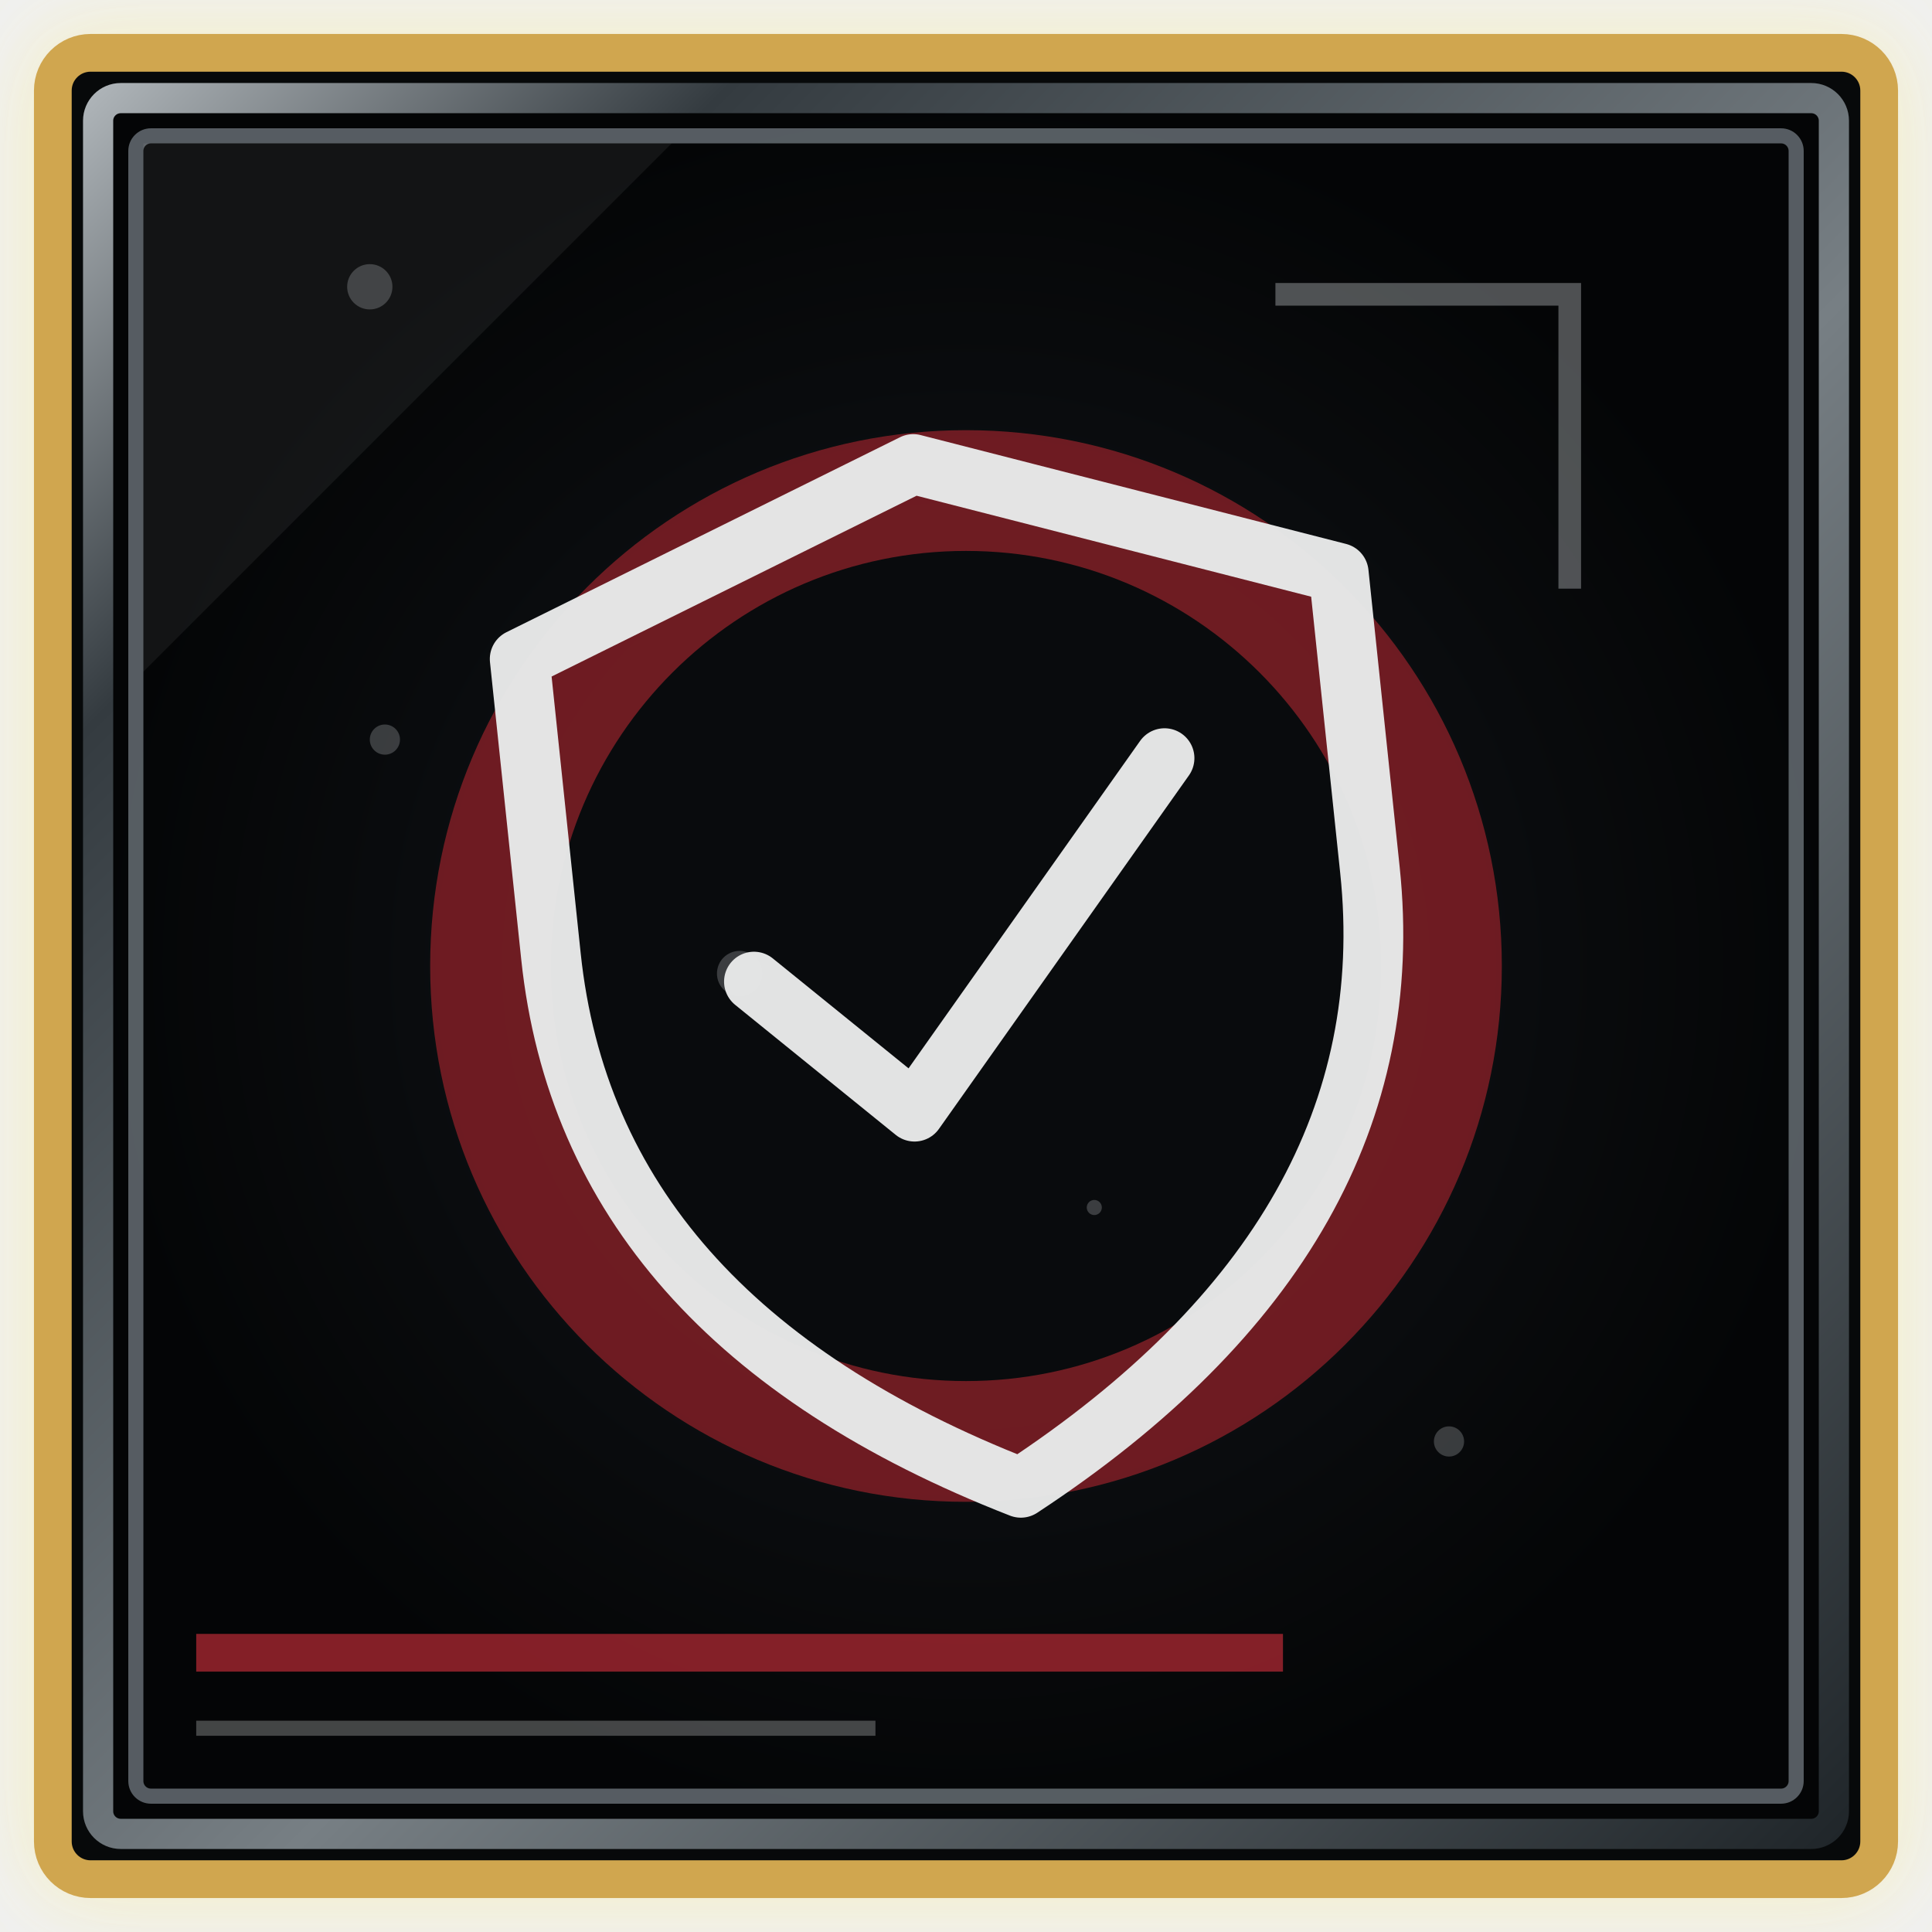
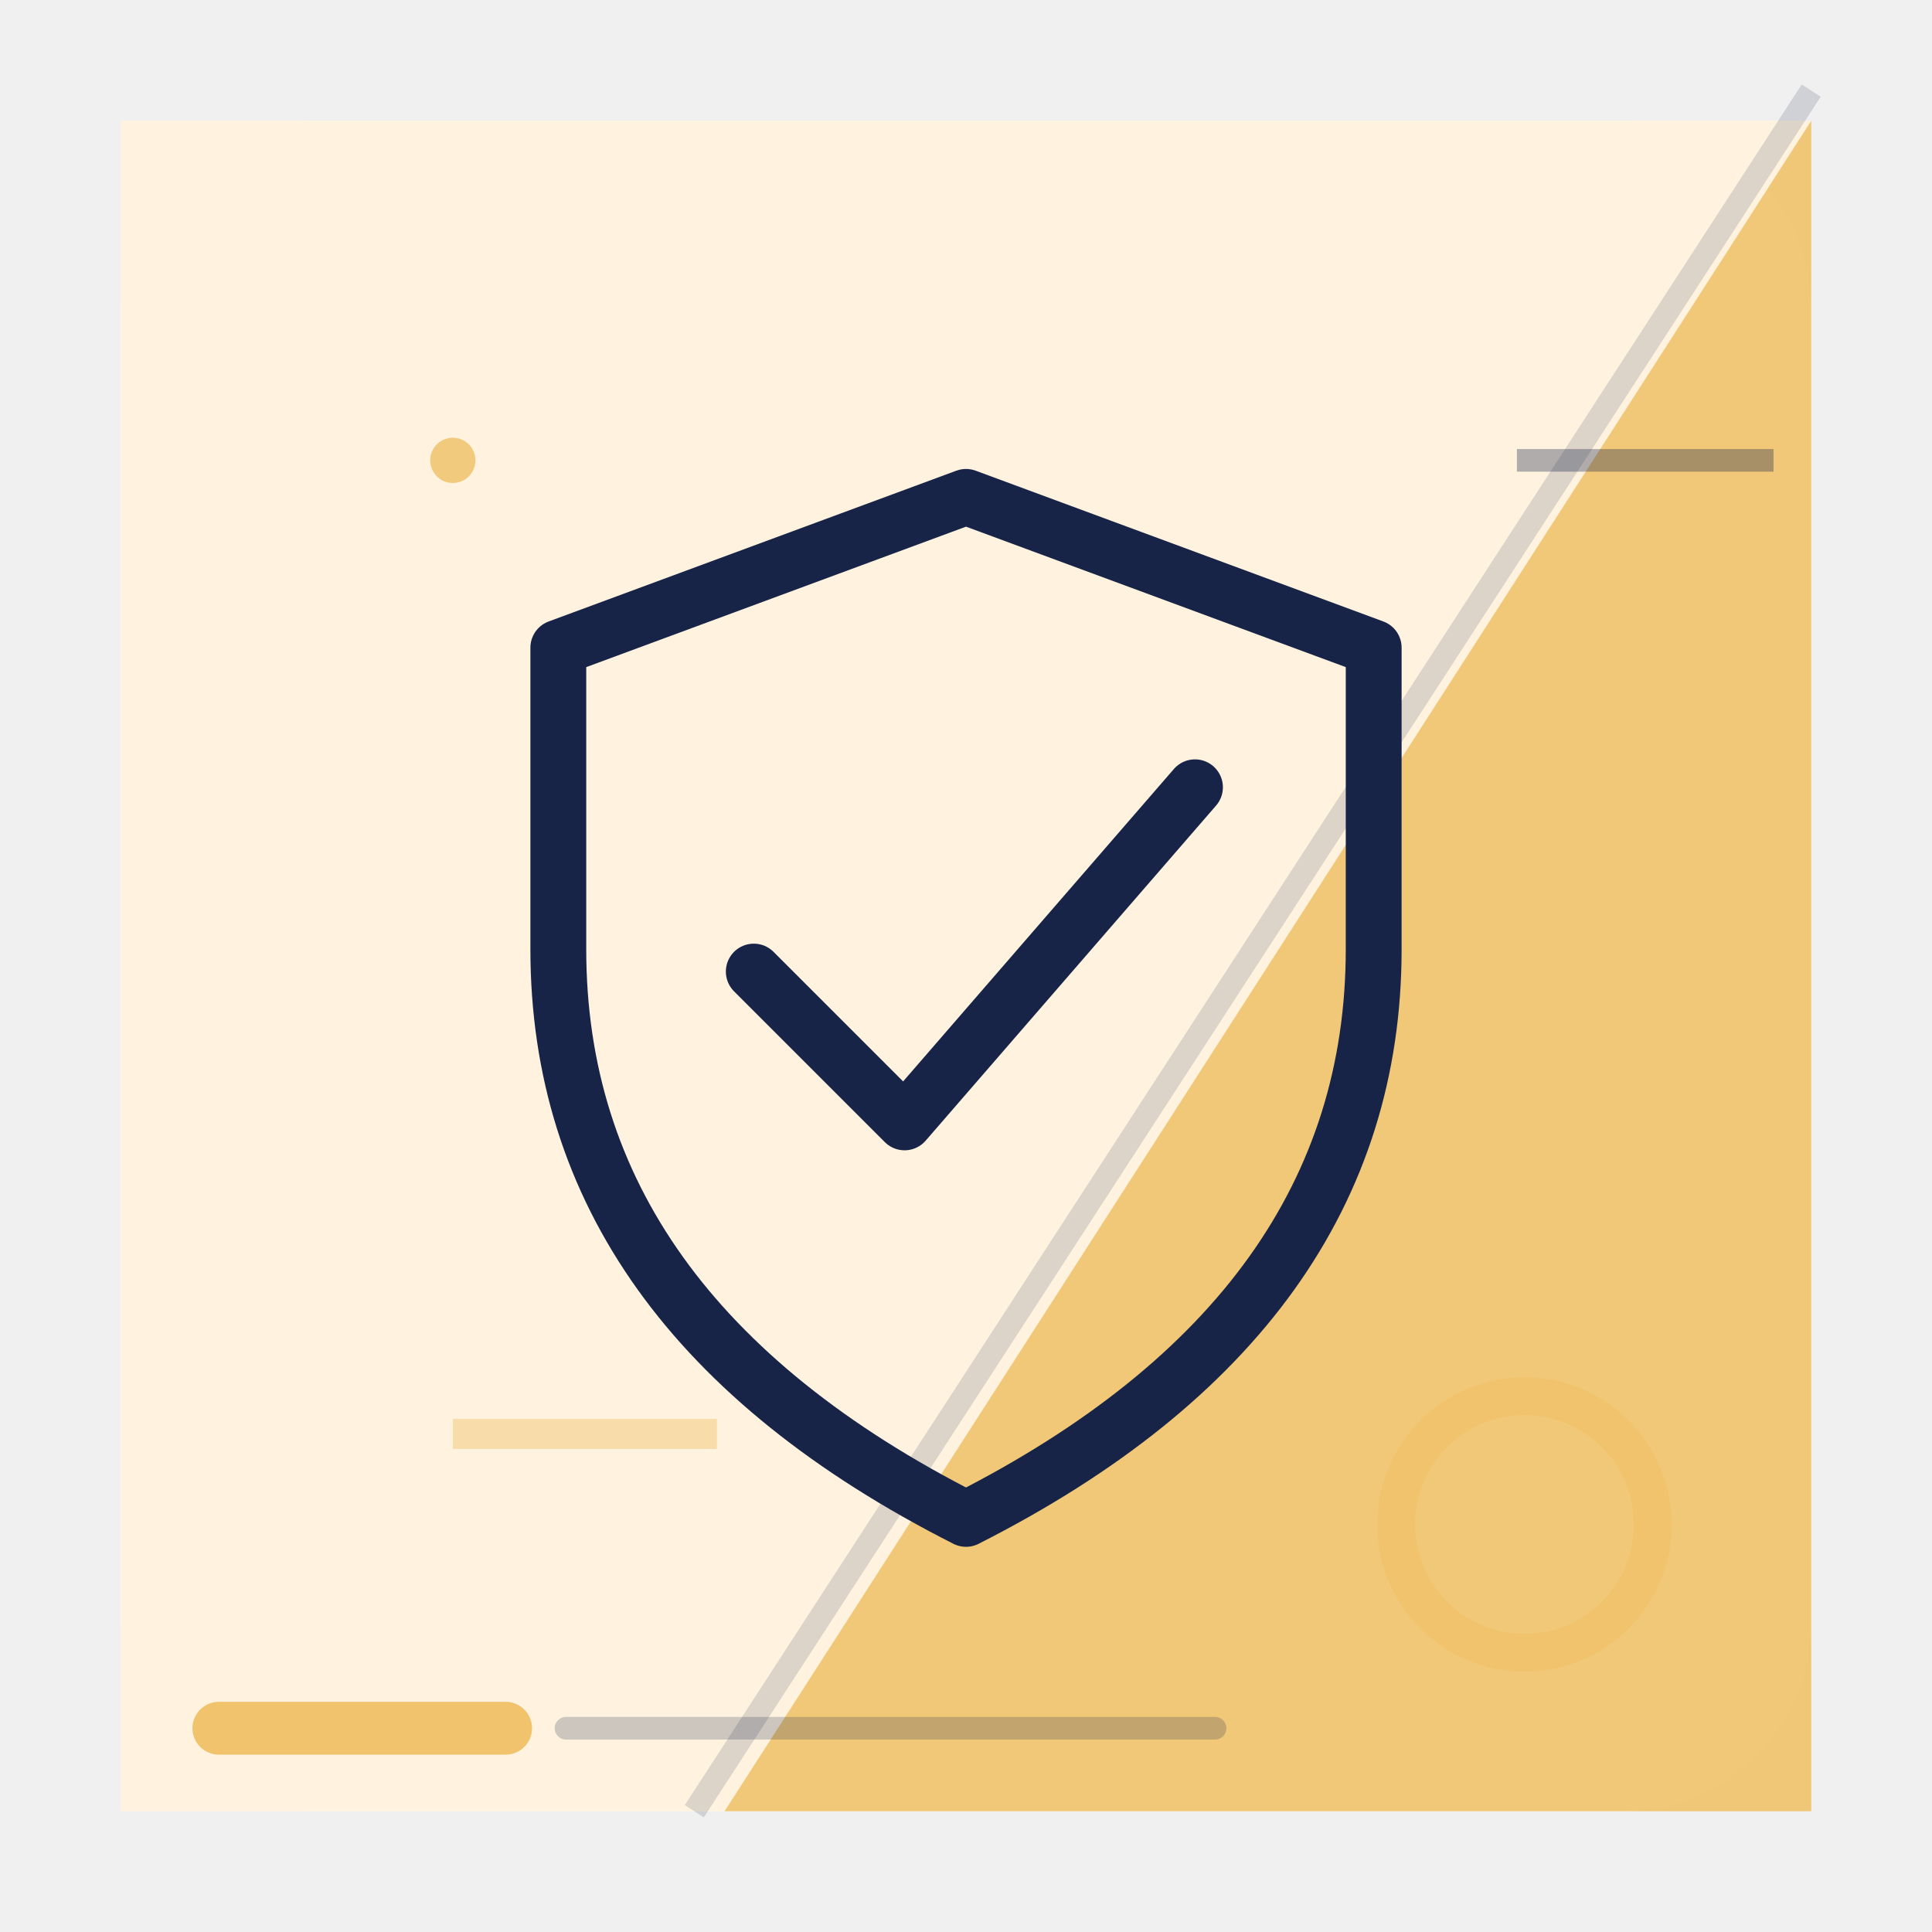
<svg xmlns="http://www.w3.org/2000/svg" width="256" height="256" viewBox="0 0 256 256">
-   <defs>
-     <filter id="gold40" x="-45%" y="-45%" width="190%" height="190%">
-       <feGaussianBlur stdDeviation="6" result="b" />
-       <feColorMatrix in="b" type="matrix" values="1 0 0 0 .77  0 1 0 0 .48  0 0 1 0 .10  0 0 0 .65 0" />
-     </filter>
-     <linearGradient id="steel40" x1="0" y1="0" x2="1" y2="1">
-       <stop stop-color="#aeb4b8" />
-       <stop offset=".18" stop-color="#343b40" />
-       <stop offset=".56" stop-color="#777f84" />
-       <stop offset="1" stop-color="#20262a" />
-     </linearGradient>
-     <radialGradient id="v40">
-       <stop stop-color="#171b1e" />
-       <stop offset=".68" stop-color="#090b0d" />
-       <stop offset="1" stop-color="#040506" />
-     </radialGradient>
-   </defs>
-   <rect x="8" y="8" width="240" height="240" rx="5" fill="none" stroke="#d0a64f" stroke-width="6" filter="url(#gold40)" opacity=".88" />
-   <rect x="7" y="7" width="242" height="242" rx="5" fill="#07090a" stroke="#d0a64f" stroke-width="5" />
-   <rect x="13" y="13" width="230" height="230" rx="3" fill="url(#v40)" stroke="url(#steel40)" stroke-width="4" />
-   <rect x="18" y="18" width="220" height="220" rx="2" fill="none" stroke="#727a80" stroke-width="2" opacity=".75" />
-   <path d="M19 19h70L19 89Z" fill="#ffffff" opacity=".06" />
-   <circle cx="128" cy="128" r="71" fill="#8d2028" opacity=".76" />
-   <circle cx="128" cy="128" r="55" fill="#090b0d" />
-   <circle cx="51" cy="98" r="2" fill="#d8dde0" opacity=".24" />
-   <circle cx="98" cy="129" r="3" fill="#d8dde0" opacity=".24" />
-   <circle cx="145" cy="160" r="1" fill="#d8dde0" opacity=".24" />
-   <circle cx="192" cy="191" r="2" fill="#d8dde0" opacity=".24" />
-   <circle cx="49" cy="38" r="3" fill="#d8dde0" opacity=".24" />
-   <path d="M169 39h39v39" fill="none" stroke="#d8dde0" stroke-width="3" opacity=".35" />
-   <g transform="translate(15.36 15.36) scale(0.880) rotate(-6 128 128)" fill="none" stroke="#e7e8e8" stroke-width="9" stroke-linecap="round" stroke-linejoin="round" opacity=".98">
-     <path d="M128 52 190 75v45q0 55-62 87-62-32-62-87V75Z" />
-     <path d="m96 127 22 22 43-49" />
+   <rect x="16" y="16" width="224" height="224" rx="25" fill="#FFFFFF" />
+   <path d="M16 16h224L96 240H16Z" fill="#FFF3DF" />
+   <path d="M240 16v224H96Z" fill="#F0C36C" opacity=".92" />
+   <path d="M92 240 240 12" stroke="#172447" stroke-width="3" opacity=".15" />
+   <circle cx="60" cy="61" r="3" fill="#F0C36C" opacity=".85" />
+   <path d="M201 61h34" stroke="#172447" stroke-width="3" opacity=".34" />
+   <path d="M60 190h35" stroke="#F0C36C" stroke-width="4" opacity=".45" />
+   <g transform="translate(33.28 33.28) scale(0.740) rotate(0 128 128)" fill="none" stroke="#172447" stroke-width="10" stroke-linecap="round" stroke-linejoin="round">
+     <path d="M128 44 201 71v54q0 65-73 102-73-37-73-102V71Z" />
+     <path d="m90 129 27 27 52-60" />
  </g>
-   <path d="M26 219h144" stroke="#a4252f" stroke-width="5" opacity=".8" />
-   <path d="M26 229h90" stroke="#e7e8e8" stroke-width="2" opacity=".28" />
+   <circle cx="202" cy="202" r="17" fill="none" stroke="#F0C36C" stroke-width="5" />
+   <path d="M29 229h38" stroke="#F0C36C" stroke-width="7" stroke-linecap="round" />
+   <path d="M75 229h86" stroke="#172447" stroke-width="3" opacity=".22" stroke-linecap="round" />
</svg>
